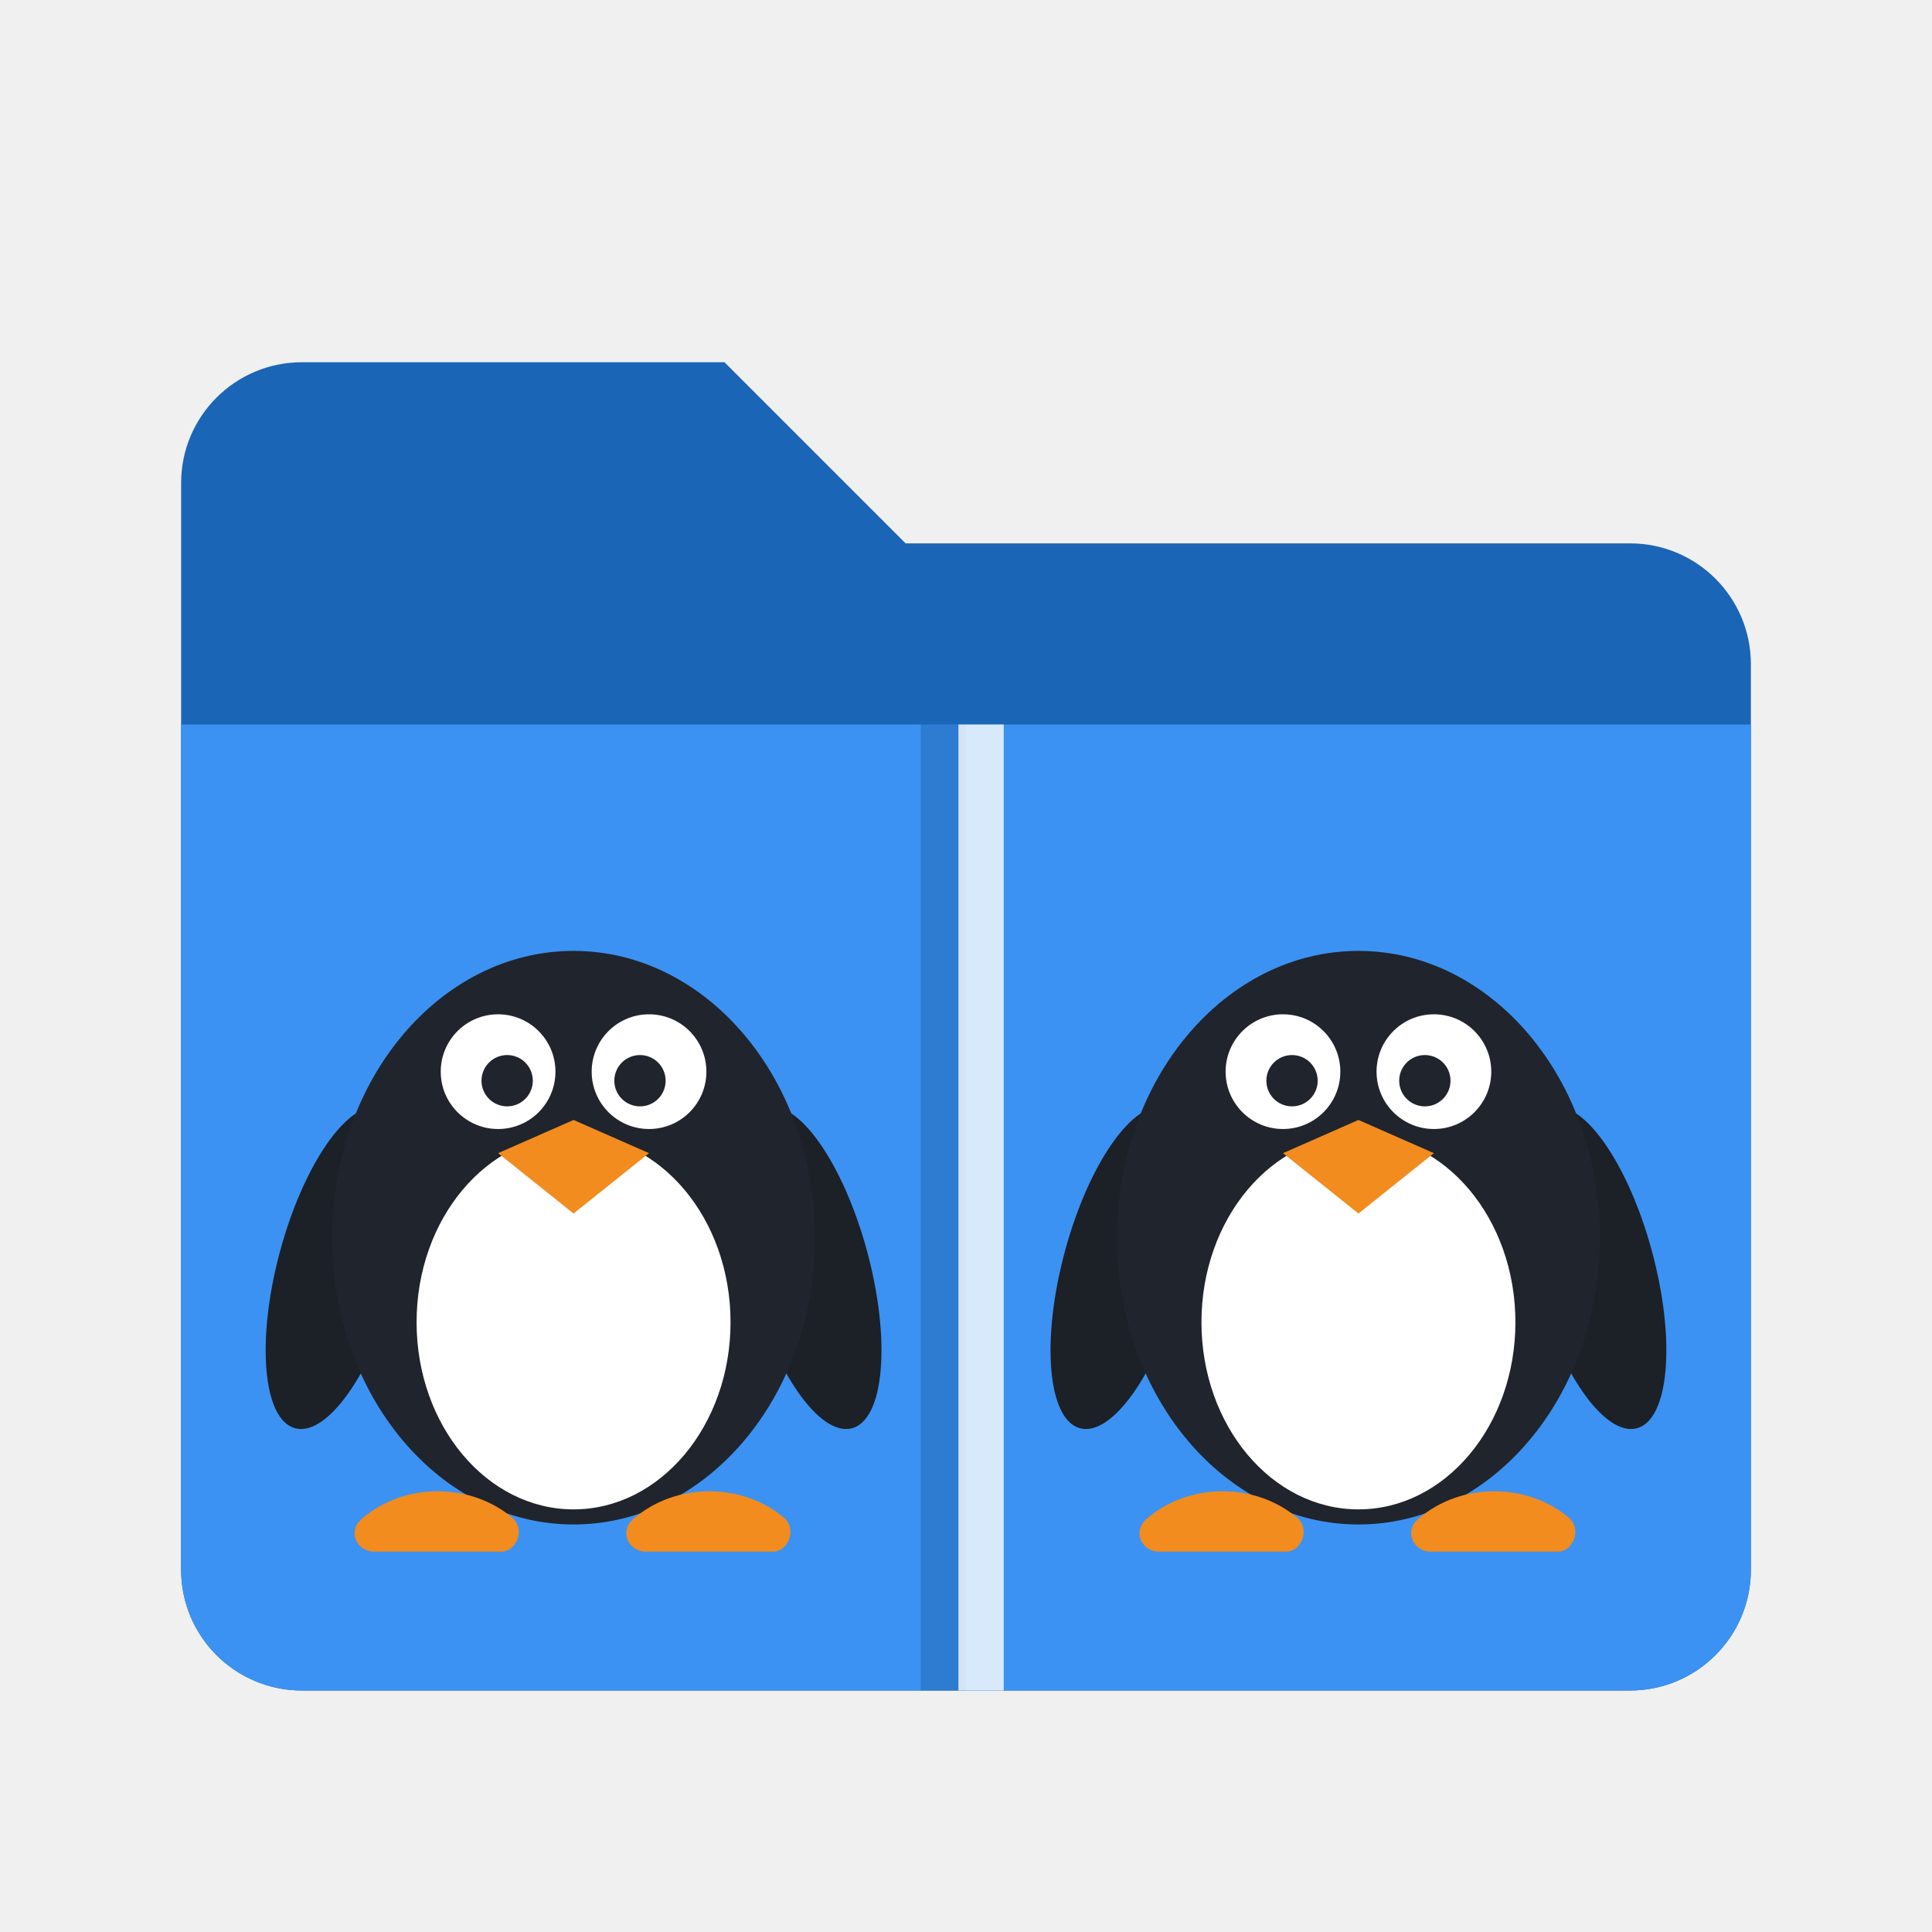
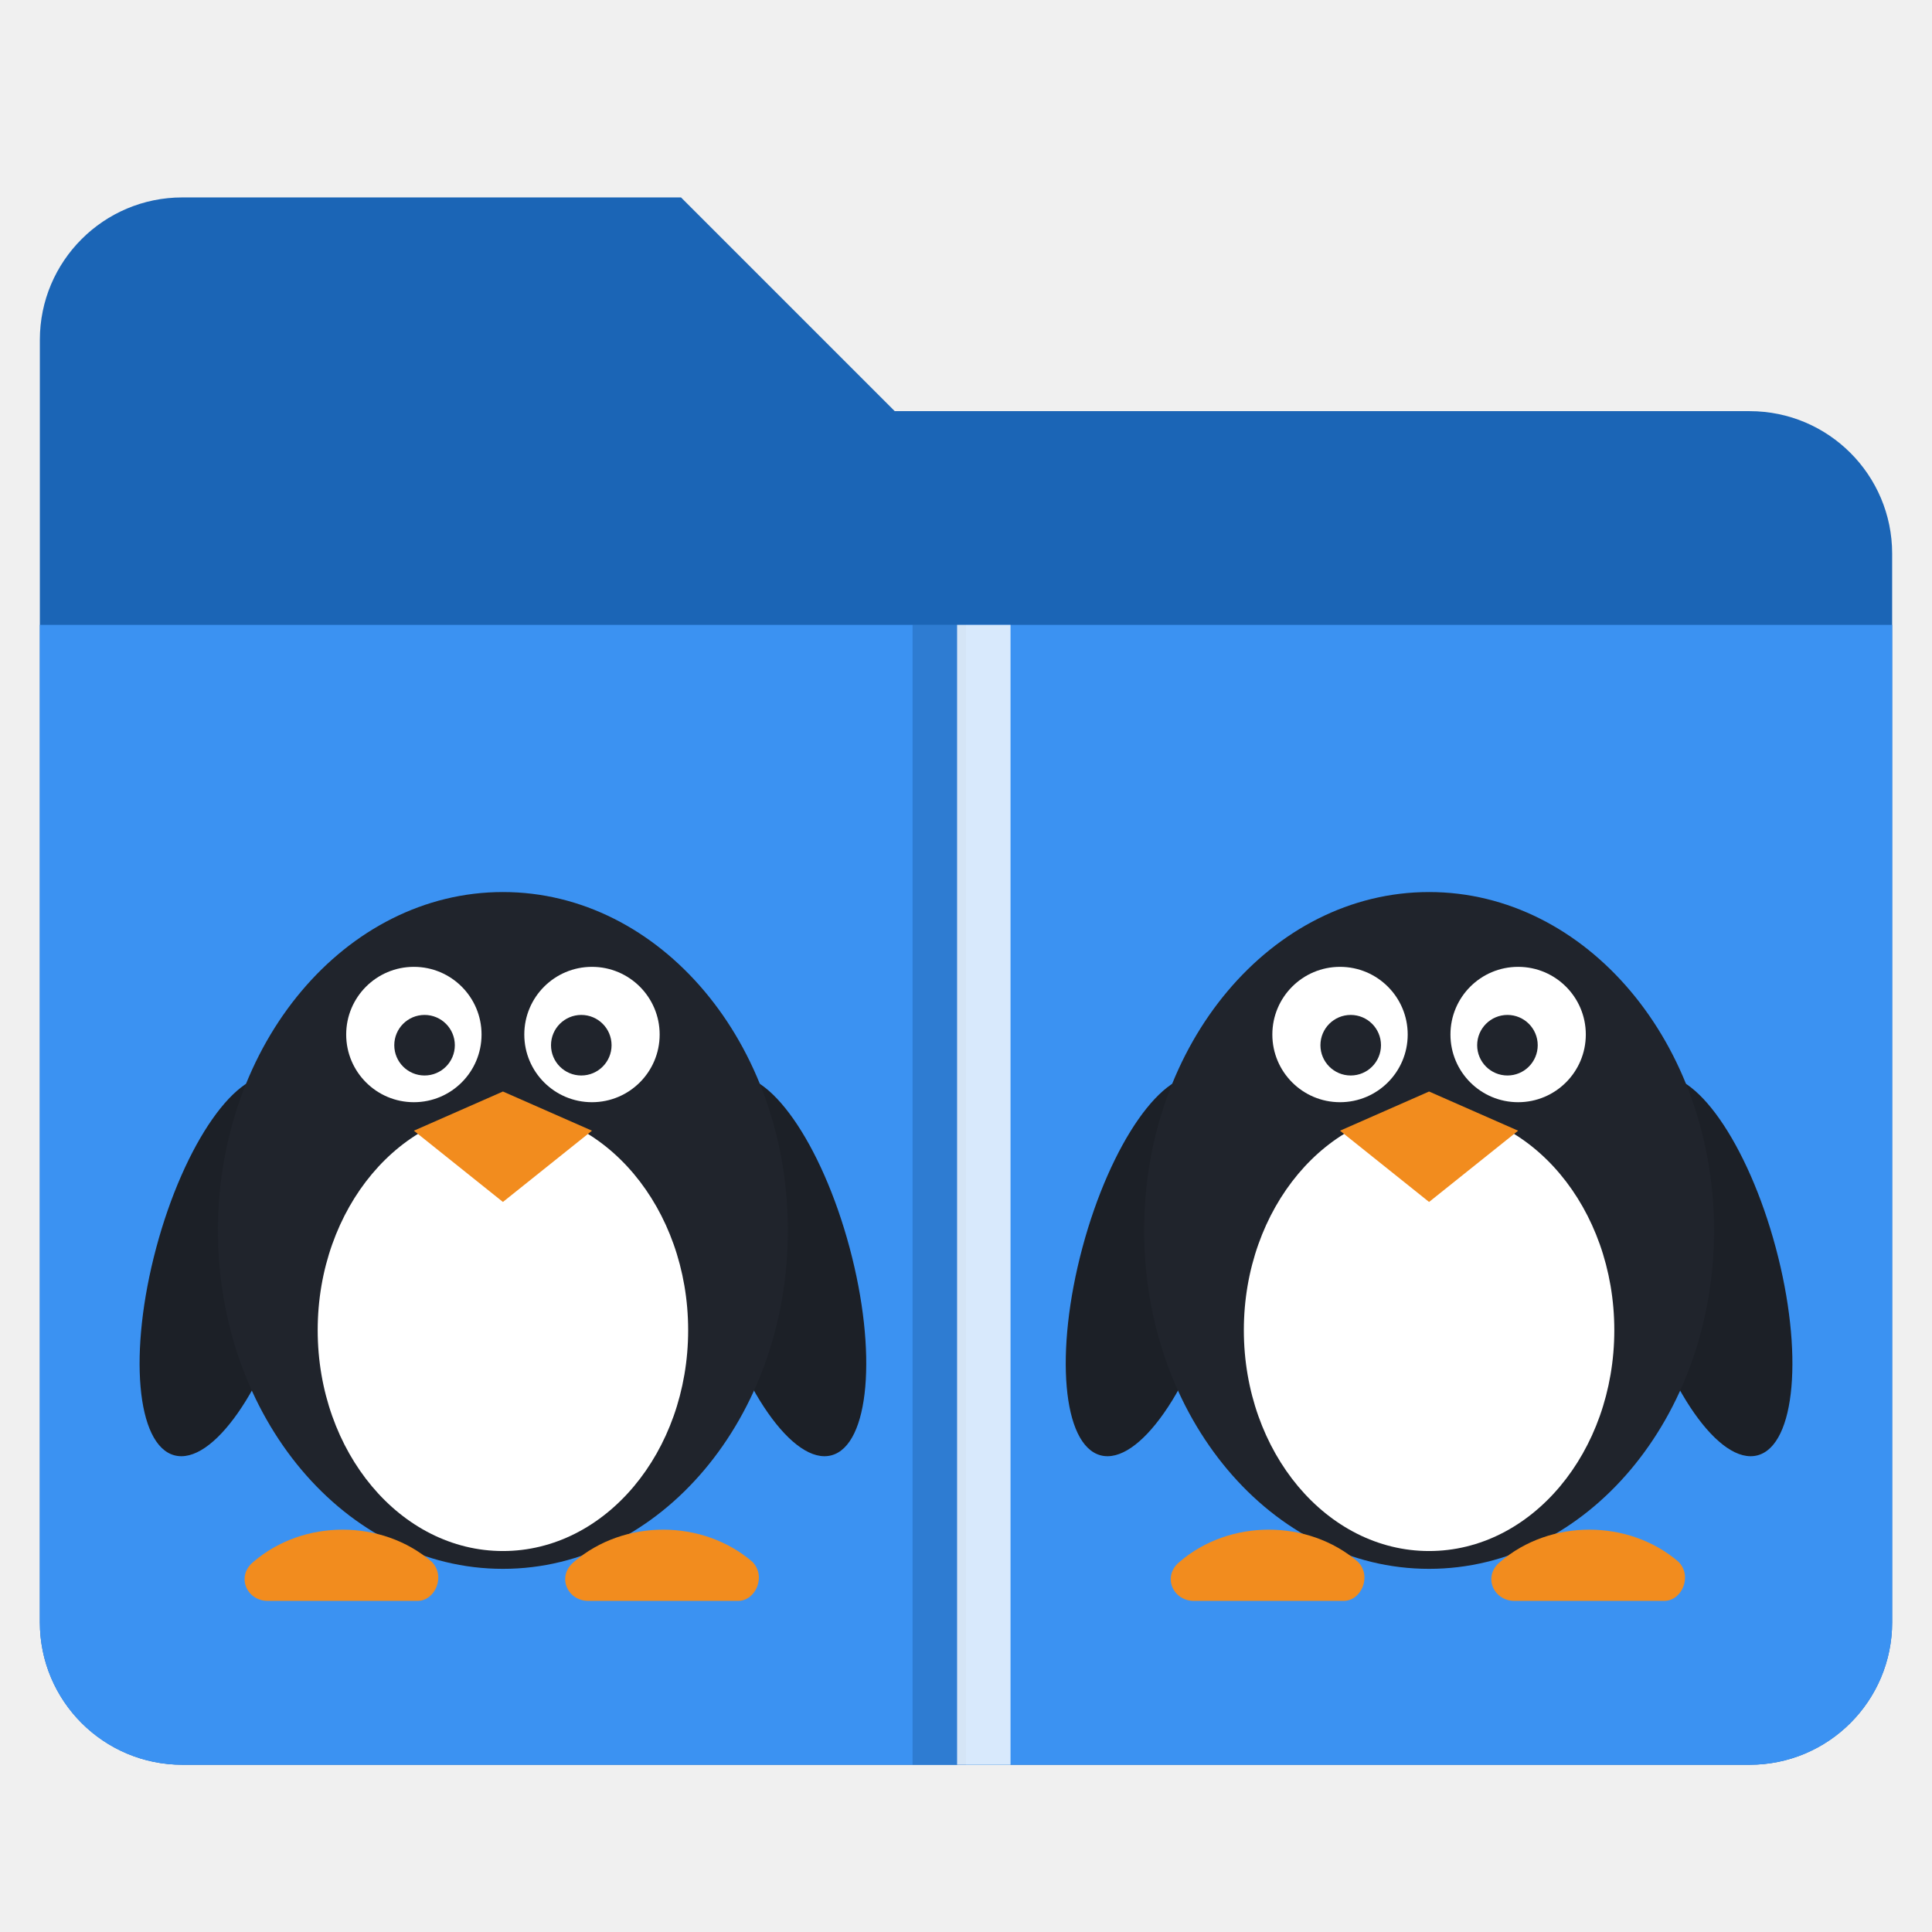
<svg xmlns="http://www.w3.org/2000/svg" viewBox="0 0 64 64">
-   <path d="M6 16a4 4 0 0 1 4-4h14l6 6h24a4 4 0 0 1 4 4v30a4 4 0 0 1-4 4H10a4 4 0 0 1-4-4z" fill="#1b65b6" />
-   <path d="M6 24h52v28a4 4 0 0 1-4 4H10a4 4 0 0 1-4-4z" fill="#3b92f2" />
-   <line x1="31.25" y1="24" x2="31.25" y2="56" stroke="#124987" stroke-width="1.5" opacity="0.3" />
-   <line x1="32.5" y1="24" x2="32.5" y2="56" stroke="#ffffff" stroke-width="1.5" opacity="0.8" />
-   <g id="tux-left">
-     <ellipse cx="11.2" cy="42" rx="2" ry="5.5" transform="rotate(15 11.2 42)" fill="#1c2027" />
-     <ellipse cx="26.8" cy="42" rx="2" ry="5.5" transform="rotate(-15 26.8 42)" fill="#1c2027" />
-     <ellipse cx="19" cy="41" rx="8" ry="9.5" fill="#20242c" />
-     <ellipse cx="19" cy="43.8" rx="5.2" ry="6.2" fill="#ffffff" />
-     <circle cx="16.5" cy="35.5" r="1.9" fill="#ffffff" />
-     <circle cx="21.5" cy="35.5" r="1.9" fill="#ffffff" />
-     <circle cx="16.8" cy="35.8" r="0.85" fill="#20242c" />
-     <circle cx="21.2" cy="35.8" r="0.85" fill="#20242c" />
-     <path d="M16.5 38.2 19 37.1l2.5 1.1L19 40.2z" fill="#f28c1e" />
-     <path d="M12 50.3c1.4-1.2 3.6-1.2 5 0 .4.4.1 1.1-.4 1.1h-4.2c-.6 0-.9-.7-.4-1.1zm9 0c1.4-1.2 3.6-1.2 5 0 .4.4.1 1.1-.4 1.1h-4.2c-.6 0-.9-.7-.4-1.1z" fill="#f28c1e" />
-   </g>
-   <g id="tux-right">
-     <ellipse cx="37.2" cy="42" rx="2" ry="5.5" transform="rotate(15 37.2 42)" fill="#1c2027" />
-     <ellipse cx="52.8" cy="42" rx="2" ry="5.5" transform="rotate(-15 52.8 42)" fill="#1c2027" />
-     <ellipse cx="45" cy="41" rx="8" ry="9.5" fill="#20242c" />
-     <ellipse cx="45" cy="43.8" rx="5.2" ry="6.2" fill="#ffffff" />
-     <circle cx="42.5" cy="35.5" r="1.9" fill="#ffffff" />
-     <circle cx="47.5" cy="35.5" r="1.9" fill="#ffffff" />
-     <circle cx="42.8" cy="35.8" r="0.85" fill="#20242c" />
-     <circle cx="47.2" cy="35.8" r="0.85" fill="#20242c" />
-     <path d="M42.5 38.2 45 37.1l2.5 1.1L45 40.2z" fill="#f28c1e" />
-     <path d="M38 50.3c1.4-1.2 3.6-1.2 5 0 .4.4.1 1.1-.4 1.1h-4.2c-.6 0-.9-.7-.4-1.1zm9 0c1.4-1.2 3.6-1.2 5 0 .4.4.1 1.1-.4 1.1h-4.2c-.6 0-.9-.7-.4-1.1z" fill="#f28c1e" />
+   <g transform="translate(32, 32.5) scale(1.18) translate(-32, -34)">
+     <path d="M6 16a4 4 0 0 1 4-4h14l6 6h24a4 4 0 0 1 4 4v30a4 4 0 0 1-4 4H10a4 4 0 0 1-4-4z" fill="#1b65b6" />
+     <path d="M6 24h52v28a4 4 0 0 1-4 4H10a4 4 0 0 1-4-4z" fill="#3b92f2" />
+     <line x1="31.25" y1="24" x2="31.25" y2="56" stroke="#124987" stroke-width="1.5" opacity="0.3" />
+     <line x1="32.5" y1="24" x2="32.5" y2="56" stroke="#ffffff" stroke-width="1.5" opacity="0.8" />
+     <g id="tux-left">
+       <ellipse cx="11.2" cy="42" rx="2" ry="5.5" transform="rotate(15 11.2 42)" fill="#1c2027" />
+       <ellipse cx="26.8" cy="42" rx="2" ry="5.5" transform="rotate(-15 26.8 42)" fill="#1c2027" />
+       <ellipse cx="19" cy="41" rx="8" ry="9.5" fill="#20242c" />
+       <ellipse cx="19" cy="43.8" rx="5.2" ry="6.2" fill="#ffffff" />
+       <circle cx="16.5" cy="35.5" r="1.9" fill="#ffffff" />
+       <circle cx="21.5" cy="35.5" r="1.9" fill="#ffffff" />
+       <circle cx="16.8" cy="35.8" r="0.85" fill="#20242c" />
+       <circle cx="21.2" cy="35.8" r="0.85" fill="#20242c" />
+       <path d="M16.5 38.2 19 37.1l2.5 1.1L19 40.2z" fill="#f28c1e" />
+       <path d="M12 50.3c1.4-1.2 3.6-1.2 5 0 .4.4.1 1.1-.4 1.1h-4.2c-.6 0-.9-.7-.4-1.1zm9 0c1.4-1.2 3.6-1.2 5 0 .4.4.1 1.1-.4 1.1h-4.2c-.6 0-.9-.7-.4-1.1z" fill="#f28c1e" />
+     </g>
+     <g id="tux-right">
+       <ellipse cx="37.2" cy="42" rx="2" ry="5.5" transform="rotate(15 37.2 42)" fill="#1c2027" />
+       <ellipse cx="52.8" cy="42" rx="2" ry="5.5" transform="rotate(-15 52.8 42)" fill="#1c2027" />
+       <ellipse cx="45" cy="41" rx="8" ry="9.5" fill="#20242c" />
+       <ellipse cx="45" cy="43.8" rx="5.2" ry="6.2" fill="#ffffff" />
+       <circle cx="42.5" cy="35.5" r="1.9" fill="#ffffff" />
+       <circle cx="47.5" cy="35.5" r="1.9" fill="#ffffff" />
+       <circle cx="42.8" cy="35.8" r="0.85" fill="#20242c" />
+       <circle cx="47.2" cy="35.8" r="0.85" fill="#20242c" />
+       <path d="M42.5 38.2 45 37.1l2.5 1.1L45 40.2z" fill="#f28c1e" />
+       <path d="M38 50.3c1.4-1.2 3.6-1.2 5 0 .4.4.1 1.1-.4 1.1h-4.2c-.6 0-.9-.7-.4-1.1zm9 0c1.4-1.2 3.6-1.2 5 0 .4.4.1 1.1-.4 1.1h-4.2c-.6 0-.9-.7-.4-1.1z" fill="#f28c1e" />
+     </g>
  </g>
</svg>
